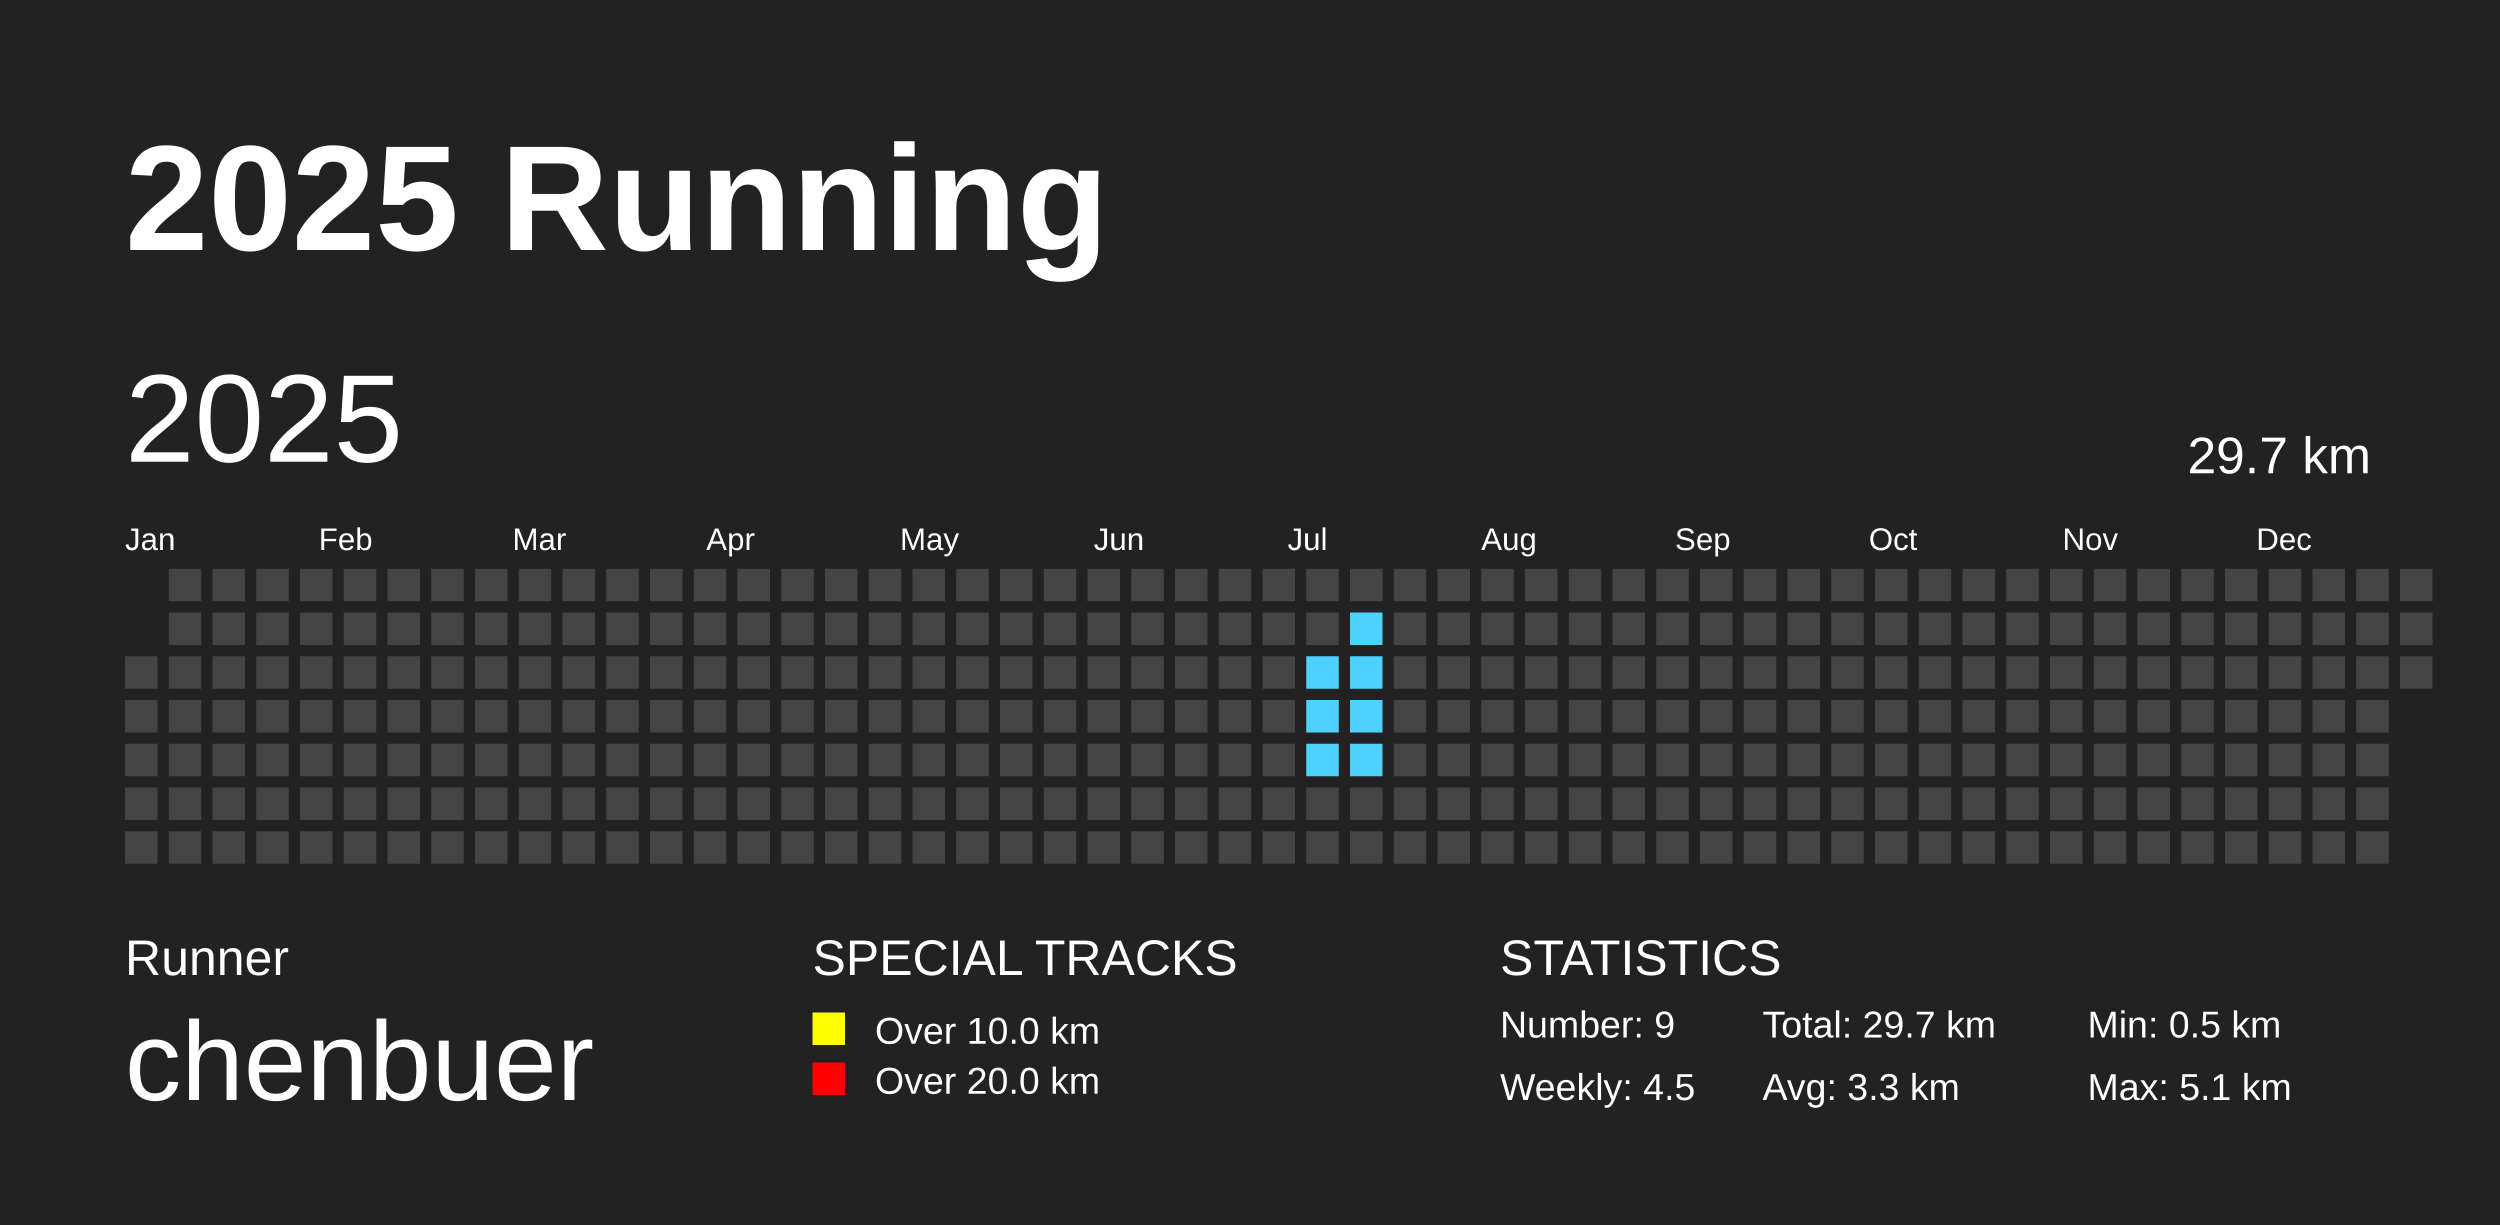
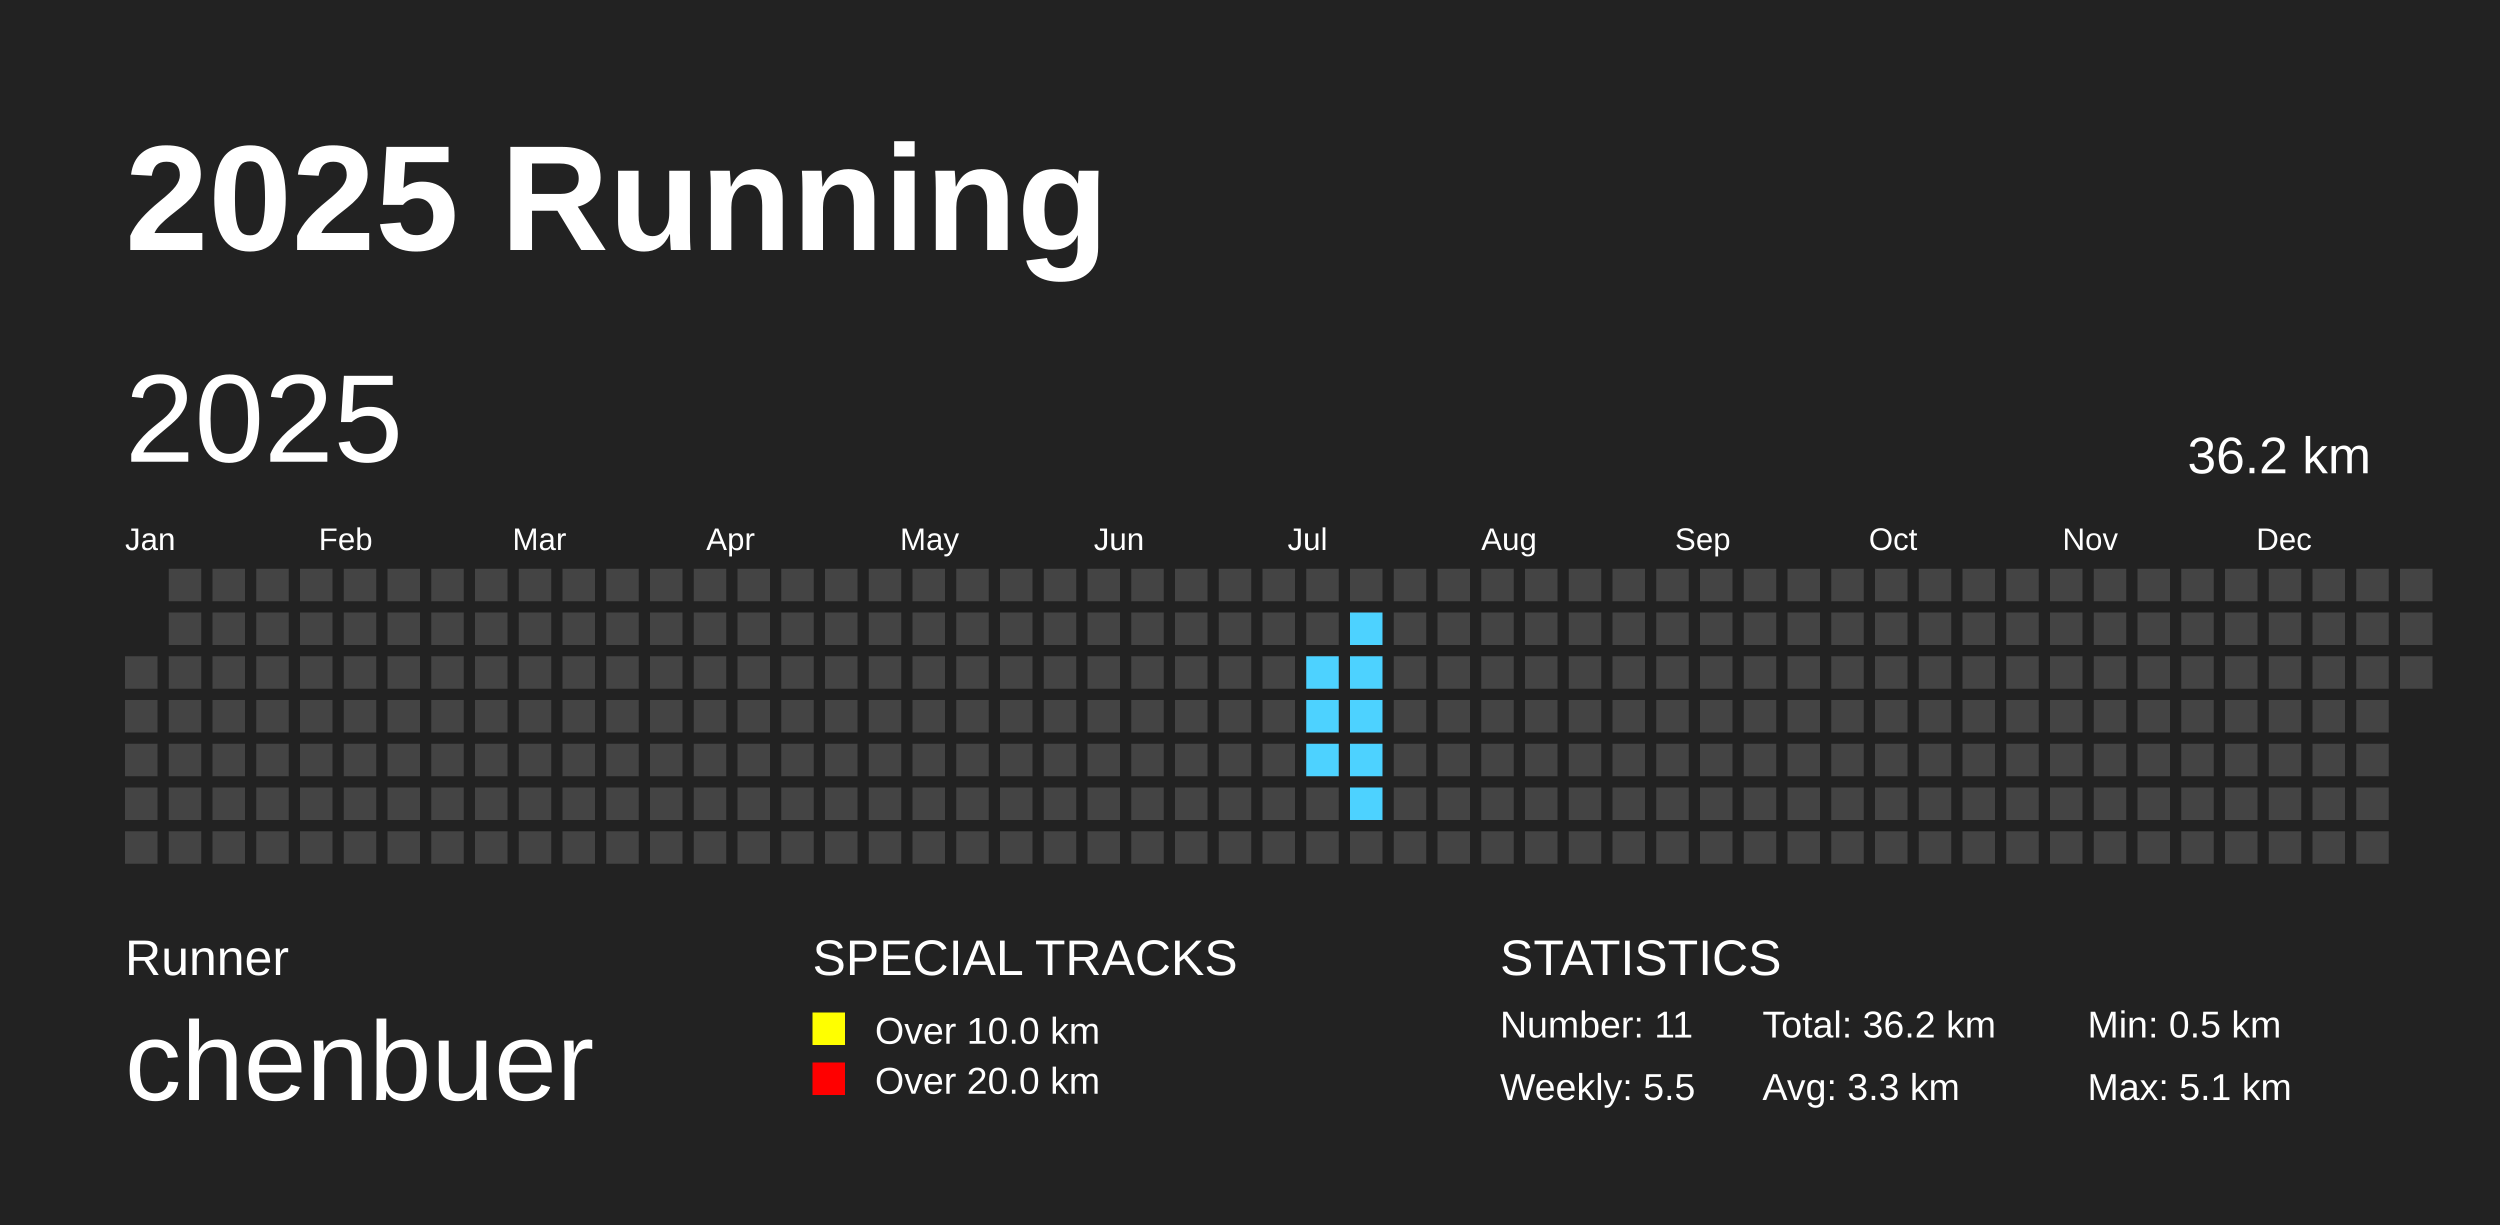
<svg xmlns="http://www.w3.org/2000/svg" baseProfile="full" height="98mm" version="1.1" viewBox="0,0,200,98" width="200mm">
  <defs />
  <rect fill="#222222" height="98" width="200" x="0" y="0" />
  <text fill="#FFFFFF" style="font-size:12px; font-family:Arial; font-weight:bold;" x="10" y="20">2025 Running</text>
  <text fill="#FFFFFF" style="font-size:4px; font-family:Arial" x="10" y="78">Runner</text>
  <text fill="#FFFFFF" style="font-size:9px; font-family:Arial" x="10" y="88">chenbuer</text>
  <text fill="#FFFFFF" style="font-size:4px; font-family:Arial" x="65" y="78">SPECIAL TRACKS</text>
  <rect fill="yellow" height="2.6" width="2.6" x="65" y="81" />
  <text fill="#FFFFFF" style="font-size:3px; font-family:Arial" x="70" y="83.5">Over 10.0 km</text>
  <rect fill="red" height="2.6" width="2.6" x="65" y="85" />
  <text fill="#FFFFFF" style="font-size:3px; font-family:Arial" x="70" y="87.5">Over 20.0 km</text>
  <text fill="#FFFFFF" style="font-size:4px; font-family:Arial" x="120" y="78">STATISTICS</text>
-   <text fill="#FFFFFF" style="font-size:3px; font-family:Arial" x="120" y="83">Number: 9</text>
-   <text fill="#FFFFFF" style="font-size:3px; font-family:Arial" x="120" y="88">Weekly: 4.5</text>
-   <text fill="#FFFFFF" style="font-size:3px; font-family:Arial" x="141" y="83">Total: 29.7 km</text>
+   <text fill="#FFFFFF" style="font-size:3px; font-family:Arial" x="120" y="83">Number: 11</text>
+   <text fill="#FFFFFF" style="font-size:3px; font-family:Arial" x="120" y="88">Weekly: 5.5</text>
+   <text fill="#FFFFFF" style="font-size:3px; font-family:Arial" x="141" y="83">Total: 36.2 km</text>
  <text fill="#FFFFFF" style="font-size:3px; font-family:Arial" x="141" y="88">Avg: 3.3 km</text>
  <text fill="#FFFFFF" style="font-size:3px; font-family:Arial" x="167" y="83">Min: 0.5 km</text>
  <text fill="#FFFFFF" style="font-size:3px; font-family:Arial" x="167" y="88">Max: 5.1 km</text>
  <text dominant-baseline="hanging" fill="#FFFFFF" style="font-size:10.0px; font-family:Arial;" x="10" y="30">2025</text>
-   <text dominant-baseline="hanging" fill="#FFFFFF" style="font-size:4.125px; font-family:Arial;" x="175" y="35">29.7 km</text>
+   <text dominant-baseline="hanging" fill="#FFFFFF" style="font-size:4.125px; font-family:Arial;" x="175" y="35">36.2 km</text>
  <text fill="#FFFFFF" style="font-size:2.5px; font-family:Arial" x="10.0" y="44">Jan</text>
  <text fill="#FFFFFF" style="font-size:2.5px; font-family:Arial" x="25.5" y="44">Feb</text>
  <text fill="#FFFFFF" style="font-size:2.5px; font-family:Arial" x="41.0" y="44">Mar</text>
  <text fill="#FFFFFF" style="font-size:2.5px; font-family:Arial" x="56.5" y="44">Apr</text>
  <text fill="#FFFFFF" style="font-size:2.5px; font-family:Arial" x="72.0" y="44">May</text>
  <text fill="#FFFFFF" style="font-size:2.5px; font-family:Arial" x="87.5" y="44">Jun</text>
  <text fill="#FFFFFF" style="font-size:2.5px; font-family:Arial" x="103.0" y="44">Jul</text>
  <text fill="#FFFFFF" style="font-size:2.5px; font-family:Arial" x="118.5" y="44">Aug</text>
  <text fill="#FFFFFF" style="font-size:2.5px; font-family:Arial" x="134.0" y="44">Sep</text>
  <text fill="#FFFFFF" style="font-size:2.5px; font-family:Arial" x="149.5" y="44">Oct</text>
  <text fill="#FFFFFF" style="font-size:2.5px; font-family:Arial" x="165.0" y="44">Nov</text>
  <text fill="#FFFFFF" style="font-size:2.5px; font-family:Arial" x="180.5" y="44">Dec</text>
  <rect fill="#444444" height="2.6" width="2.6" x="10.0" y="52.5" />
  <rect fill="#444444" height="2.6" width="2.6" x="10.0" y="56.0" />
  <rect fill="#444444" height="2.6" width="2.6" x="10.0" y="59.5" />
  <rect fill="#444444" height="2.6" width="2.6" x="10.0" y="63.0" />
  <rect fill="#444444" height="2.6" width="2.6" x="10.0" y="66.5" />
  <rect fill="#444444" height="2.6" width="2.6" x="13.5" y="45.5" />
  <rect fill="#444444" height="2.6" width="2.6" x="13.5" y="49.0" />
  <rect fill="#444444" height="2.6" width="2.6" x="13.5" y="52.5" />
  <rect fill="#444444" height="2.6" width="2.6" x="13.5" y="56.0" />
  <rect fill="#444444" height="2.6" width="2.6" x="13.5" y="59.5" />
  <rect fill="#444444" height="2.6" width="2.6" x="13.5" y="63.0" />
  <rect fill="#444444" height="2.6" width="2.6" x="13.5" y="66.5" />
  <rect fill="#444444" height="2.6" width="2.6" x="17.0" y="45.5" />
  <rect fill="#444444" height="2.6" width="2.6" x="17.0" y="49.0" />
  <rect fill="#444444" height="2.6" width="2.6" x="17.0" y="52.5" />
  <rect fill="#444444" height="2.6" width="2.6" x="17.0" y="56.0" />
  <rect fill="#444444" height="2.6" width="2.6" x="17.0" y="59.5" />
  <rect fill="#444444" height="2.6" width="2.6" x="17.0" y="63.0" />
  <rect fill="#444444" height="2.6" width="2.6" x="17.0" y="66.5" />
  <rect fill="#444444" height="2.6" width="2.6" x="20.5" y="45.5" />
  <rect fill="#444444" height="2.6" width="2.6" x="20.5" y="49.0" />
  <rect fill="#444444" height="2.6" width="2.6" x="20.5" y="52.5" />
  <rect fill="#444444" height="2.6" width="2.6" x="20.5" y="56.0" />
  <rect fill="#444444" height="2.6" width="2.6" x="20.5" y="59.5" />
  <rect fill="#444444" height="2.6" width="2.6" x="20.5" y="63.0" />
  <rect fill="#444444" height="2.6" width="2.6" x="20.5" y="66.5" />
  <rect fill="#444444" height="2.6" width="2.6" x="24.0" y="45.5" />
  <rect fill="#444444" height="2.6" width="2.6" x="24.0" y="49.0" />
  <rect fill="#444444" height="2.6" width="2.6" x="24.0" y="52.5" />
  <rect fill="#444444" height="2.6" width="2.6" x="24.0" y="56.0" />
  <rect fill="#444444" height="2.6" width="2.6" x="24.0" y="59.5" />
  <rect fill="#444444" height="2.6" width="2.6" x="24.0" y="63.0" />
  <rect fill="#444444" height="2.6" width="2.6" x="24.0" y="66.5" />
  <rect fill="#444444" height="2.6" width="2.6" x="27.5" y="45.5" />
  <rect fill="#444444" height="2.6" width="2.6" x="27.5" y="49.0" />
  <rect fill="#444444" height="2.6" width="2.6" x="27.5" y="52.5" />
  <rect fill="#444444" height="2.6" width="2.6" x="27.5" y="56.0" />
  <rect fill="#444444" height="2.6" width="2.6" x="27.5" y="59.5" />
  <rect fill="#444444" height="2.6" width="2.6" x="27.5" y="63.0" />
  <rect fill="#444444" height="2.6" width="2.6" x="27.5" y="66.5" />
  <rect fill="#444444" height="2.6" width="2.6" x="31.0" y="45.5" />
  <rect fill="#444444" height="2.6" width="2.6" x="31.0" y="49.0" />
  <rect fill="#444444" height="2.6" width="2.6" x="31.0" y="52.5" />
  <rect fill="#444444" height="2.6" width="2.6" x="31.0" y="56.0" />
  <rect fill="#444444" height="2.6" width="2.6" x="31.0" y="59.5" />
  <rect fill="#444444" height="2.6" width="2.6" x="31.0" y="63.0" />
  <rect fill="#444444" height="2.6" width="2.6" x="31.0" y="66.5" />
  <rect fill="#444444" height="2.6" width="2.6" x="34.5" y="45.5" />
  <rect fill="#444444" height="2.6" width="2.6" x="34.5" y="49.0" />
  <rect fill="#444444" height="2.6" width="2.6" x="34.5" y="52.5" />
  <rect fill="#444444" height="2.6" width="2.6" x="34.5" y="56.0" />
  <rect fill="#444444" height="2.6" width="2.6" x="34.5" y="59.5" />
  <rect fill="#444444" height="2.6" width="2.6" x="34.5" y="63.0" />
  <rect fill="#444444" height="2.6" width="2.6" x="34.5" y="66.5" />
  <rect fill="#444444" height="2.6" width="2.6" x="38.0" y="45.5" />
  <rect fill="#444444" height="2.6" width="2.6" x="38.0" y="49.0" />
  <rect fill="#444444" height="2.6" width="2.6" x="38.0" y="52.5" />
  <rect fill="#444444" height="2.6" width="2.6" x="38.0" y="56.0" />
  <rect fill="#444444" height="2.6" width="2.6" x="38.0" y="59.5" />
  <rect fill="#444444" height="2.6" width="2.6" x="38.0" y="63.0" />
  <rect fill="#444444" height="2.6" width="2.6" x="38.0" y="66.5" />
  <rect fill="#444444" height="2.6" width="2.6" x="41.5" y="45.5" />
  <rect fill="#444444" height="2.6" width="2.6" x="41.5" y="49.0" />
  <rect fill="#444444" height="2.6" width="2.6" x="41.5" y="52.5" />
  <rect fill="#444444" height="2.6" width="2.6" x="41.5" y="56.0" />
  <rect fill="#444444" height="2.6" width="2.6" x="41.5" y="59.5" />
  <rect fill="#444444" height="2.6" width="2.6" x="41.5" y="63.0" />
  <rect fill="#444444" height="2.6" width="2.6" x="41.5" y="66.5" />
  <rect fill="#444444" height="2.6" width="2.6" x="45.0" y="45.5" />
  <rect fill="#444444" height="2.6" width="2.6" x="45.0" y="49.0" />
  <rect fill="#444444" height="2.6" width="2.6" x="45.0" y="52.5" />
  <rect fill="#444444" height="2.6" width="2.6" x="45.0" y="56.0" />
  <rect fill="#444444" height="2.6" width="2.6" x="45.0" y="59.5" />
  <rect fill="#444444" height="2.6" width="2.6" x="45.0" y="63.0" />
  <rect fill="#444444" height="2.6" width="2.6" x="45.0" y="66.5" />
  <rect fill="#444444" height="2.6" width="2.6" x="48.5" y="45.5" />
  <rect fill="#444444" height="2.6" width="2.6" x="48.5" y="49.0" />
  <rect fill="#444444" height="2.6" width="2.6" x="48.5" y="52.5" />
  <rect fill="#444444" height="2.6" width="2.6" x="48.5" y="56.0" />
  <rect fill="#444444" height="2.6" width="2.6" x="48.5" y="59.5" />
  <rect fill="#444444" height="2.6" width="2.6" x="48.5" y="63.0" />
  <rect fill="#444444" height="2.6" width="2.6" x="48.5" y="66.5" />
  <rect fill="#444444" height="2.6" width="2.6" x="52.0" y="45.5" />
  <rect fill="#444444" height="2.6" width="2.6" x="52.0" y="49.0" />
  <rect fill="#444444" height="2.6" width="2.6" x="52.0" y="52.5" />
  <rect fill="#444444" height="2.6" width="2.6" x="52.0" y="56.0" />
  <rect fill="#444444" height="2.6" width="2.6" x="52.0" y="59.5" />
  <rect fill="#444444" height="2.6" width="2.6" x="52.0" y="63.0" />
  <rect fill="#444444" height="2.6" width="2.6" x="52.0" y="66.5" />
  <rect fill="#444444" height="2.6" width="2.6" x="55.5" y="45.5" />
  <rect fill="#444444" height="2.6" width="2.6" x="55.5" y="49.0" />
  <rect fill="#444444" height="2.6" width="2.6" x="55.5" y="52.5" />
  <rect fill="#444444" height="2.6" width="2.6" x="55.5" y="56.0" />
  <rect fill="#444444" height="2.6" width="2.6" x="55.5" y="59.5" />
  <rect fill="#444444" height="2.6" width="2.6" x="55.5" y="63.0" />
  <rect fill="#444444" height="2.6" width="2.6" x="55.5" y="66.5" />
  <rect fill="#444444" height="2.6" width="2.6" x="59.0" y="45.5" />
  <rect fill="#444444" height="2.6" width="2.6" x="59.0" y="49.0" />
  <rect fill="#444444" height="2.6" width="2.6" x="59.0" y="52.5" />
  <rect fill="#444444" height="2.6" width="2.6" x="59.0" y="56.0" />
  <rect fill="#444444" height="2.6" width="2.6" x="59.0" y="59.5" />
  <rect fill="#444444" height="2.6" width="2.6" x="59.0" y="63.0" />
  <rect fill="#444444" height="2.6" width="2.6" x="59.0" y="66.5" />
  <rect fill="#444444" height="2.6" width="2.6" x="62.5" y="45.5" />
  <rect fill="#444444" height="2.6" width="2.6" x="62.5" y="49.0" />
  <rect fill="#444444" height="2.6" width="2.6" x="62.5" y="52.5" />
  <rect fill="#444444" height="2.6" width="2.6" x="62.5" y="56.0" />
  <rect fill="#444444" height="2.6" width="2.6" x="62.5" y="59.5" />
  <rect fill="#444444" height="2.6" width="2.6" x="62.5" y="63.0" />
  <rect fill="#444444" height="2.6" width="2.6" x="62.5" y="66.5" />
  <rect fill="#444444" height="2.6" width="2.6" x="66.0" y="45.5" />
  <rect fill="#444444" height="2.6" width="2.6" x="66.0" y="49.0" />
  <rect fill="#444444" height="2.6" width="2.6" x="66.0" y="52.5" />
  <rect fill="#444444" height="2.6" width="2.6" x="66.0" y="56.0" />
  <rect fill="#444444" height="2.6" width="2.6" x="66.0" y="59.5" />
  <rect fill="#444444" height="2.6" width="2.6" x="66.0" y="63.0" />
  <rect fill="#444444" height="2.6" width="2.6" x="66.0" y="66.5" />
  <rect fill="#444444" height="2.6" width="2.6" x="69.5" y="45.5" />
  <rect fill="#444444" height="2.6" width="2.6" x="69.5" y="49.0" />
  <rect fill="#444444" height="2.6" width="2.6" x="69.5" y="52.5" />
  <rect fill="#444444" height="2.6" width="2.6" x="69.5" y="56.0" />
  <rect fill="#444444" height="2.6" width="2.6" x="69.5" y="59.5" />
  <rect fill="#444444" height="2.6" width="2.6" x="69.5" y="63.0" />
  <rect fill="#444444" height="2.6" width="2.6" x="69.5" y="66.5" />
  <rect fill="#444444" height="2.6" width="2.6" x="73.0" y="45.5" />
  <rect fill="#444444" height="2.6" width="2.6" x="73.0" y="49.0" />
  <rect fill="#444444" height="2.6" width="2.6" x="73.0" y="52.5" />
  <rect fill="#444444" height="2.6" width="2.6" x="73.0" y="56.0" />
  <rect fill="#444444" height="2.6" width="2.6" x="73.0" y="59.5" />
  <rect fill="#444444" height="2.6" width="2.6" x="73.0" y="63.0" />
  <rect fill="#444444" height="2.6" width="2.6" x="73.0" y="66.5" />
  <rect fill="#444444" height="2.6" width="2.6" x="76.5" y="45.5" />
  <rect fill="#444444" height="2.6" width="2.6" x="76.5" y="49.0" />
  <rect fill="#444444" height="2.6" width="2.6" x="76.5" y="52.5" />
  <rect fill="#444444" height="2.6" width="2.6" x="76.5" y="56.0" />
  <rect fill="#444444" height="2.6" width="2.6" x="76.5" y="59.5" />
  <rect fill="#444444" height="2.6" width="2.6" x="76.5" y="63.0" />
  <rect fill="#444444" height="2.6" width="2.6" x="76.5" y="66.5" />
  <rect fill="#444444" height="2.6" width="2.6" x="80.0" y="45.5" />
  <rect fill="#444444" height="2.6" width="2.6" x="80.0" y="49.0" />
  <rect fill="#444444" height="2.6" width="2.6" x="80.0" y="52.5" />
  <rect fill="#444444" height="2.6" width="2.6" x="80.0" y="56.0" />
  <rect fill="#444444" height="2.6" width="2.6" x="80.0" y="59.5" />
  <rect fill="#444444" height="2.6" width="2.6" x="80.0" y="63.0" />
  <rect fill="#444444" height="2.6" width="2.6" x="80.0" y="66.5" />
  <rect fill="#444444" height="2.6" width="2.6" x="83.5" y="45.5" />
  <rect fill="#444444" height="2.6" width="2.6" x="83.5" y="49.0" />
  <rect fill="#444444" height="2.6" width="2.6" x="83.5" y="52.5" />
  <rect fill="#444444" height="2.6" width="2.6" x="83.5" y="56.0" />
  <rect fill="#444444" height="2.6" width="2.6" x="83.5" y="59.5" />
  <rect fill="#444444" height="2.6" width="2.6" x="83.5" y="63.0" />
  <rect fill="#444444" height="2.6" width="2.6" x="83.5" y="66.5" />
  <rect fill="#444444" height="2.6" width="2.6" x="87.0" y="45.5" />
  <rect fill="#444444" height="2.6" width="2.6" x="87.0" y="49.0" />
  <rect fill="#444444" height="2.6" width="2.6" x="87.0" y="52.5" />
  <rect fill="#444444" height="2.6" width="2.6" x="87.0" y="56.0" />
  <rect fill="#444444" height="2.6" width="2.6" x="87.0" y="59.5" />
  <rect fill="#444444" height="2.6" width="2.6" x="87.0" y="63.0" />
  <rect fill="#444444" height="2.6" width="2.6" x="87.0" y="66.5" />
  <rect fill="#444444" height="2.6" width="2.6" x="90.5" y="45.5" />
  <rect fill="#444444" height="2.6" width="2.6" x="90.5" y="49.0" />
  <rect fill="#444444" height="2.6" width="2.6" x="90.5" y="52.5" />
  <rect fill="#444444" height="2.6" width="2.6" x="90.5" y="56.0" />
  <rect fill="#444444" height="2.6" width="2.6" x="90.5" y="59.5" />
  <rect fill="#444444" height="2.6" width="2.6" x="90.5" y="63.0" />
  <rect fill="#444444" height="2.6" width="2.6" x="90.5" y="66.5" />
  <rect fill="#444444" height="2.6" width="2.6" x="94.0" y="45.5" />
  <rect fill="#444444" height="2.6" width="2.6" x="94.0" y="49.0" />
  <rect fill="#444444" height="2.6" width="2.6" x="94.0" y="52.5" />
  <rect fill="#444444" height="2.6" width="2.6" x="94.0" y="56.0" />
  <rect fill="#444444" height="2.6" width="2.6" x="94.0" y="59.5" />
  <rect fill="#444444" height="2.6" width="2.6" x="94.0" y="63.0" />
  <rect fill="#444444" height="2.6" width="2.6" x="94.0" y="66.5" />
  <rect fill="#444444" height="2.6" width="2.6" x="97.5" y="45.5" />
  <rect fill="#444444" height="2.6" width="2.6" x="97.5" y="49.0" />
  <rect fill="#444444" height="2.6" width="2.6" x="97.5" y="52.5" />
  <rect fill="#444444" height="2.6" width="2.6" x="97.5" y="56.0" />
  <rect fill="#444444" height="2.6" width="2.6" x="97.5" y="59.5" />
  <rect fill="#444444" height="2.6" width="2.6" x="97.5" y="63.0" />
  <rect fill="#444444" height="2.6" width="2.6" x="97.5" y="66.5" />
  <rect fill="#444444" height="2.6" width="2.6" x="101.0" y="45.5" />
  <rect fill="#444444" height="2.6" width="2.6" x="101.0" y="49.0" />
  <rect fill="#444444" height="2.6" width="2.6" x="101.0" y="52.5" />
  <rect fill="#444444" height="2.6" width="2.6" x="101.0" y="56.0" />
  <rect fill="#444444" height="2.6" width="2.6" x="101.0" y="59.5" />
  <rect fill="#444444" height="2.6" width="2.6" x="101.0" y="63.0" />
  <rect fill="#444444" height="2.6" width="2.6" x="101.0" y="66.5" />
  <rect fill="#444444" height="2.6" width="2.6" x="104.5" y="45.5" />
  <rect fill="#444444" height="2.6" width="2.6" x="104.5" y="49.0" />
  <rect fill="#4DD2FF" height="2.6" width="2.6" x="104.5" y="52.5" />
  <rect fill="#4DD2FF" height="2.6" width="2.6" x="104.5" y="56.0" />
  <rect fill="#4DD2FF" height="2.6" width="2.6" x="104.5" y="59.5" />
  <rect fill="#444444" height="2.6" width="2.6" x="104.5" y="63.0" />
  <rect fill="#444444" height="2.6" width="2.6" x="104.5" y="66.5" />
  <rect fill="#444444" height="2.6" width="2.6" x="108.0" y="45.5" />
  <rect fill="#4DD2FF" height="2.6" width="2.6" x="108.0" y="49.0" />
  <rect fill="#4DD2FF" height="2.6" width="2.6" x="108.0" y="52.5" />
  <rect fill="#4DD2FF" height="2.6" width="2.6" x="108.0" y="56.0" />
  <rect fill="#4DD2FF" height="2.6" width="2.6" x="108.0" y="59.5" />
-   <rect fill="#444444" height="2.6" width="2.6" x="108.0" y="63.0" />
+   <rect fill="#4DD2FF" height="2.6" width="2.6" x="108.0" y="63.0" />
  <rect fill="#444444" height="2.6" width="2.6" x="108.0" y="66.5" />
  <rect fill="#444444" height="2.6" width="2.6" x="111.5" y="45.5" />
  <rect fill="#444444" height="2.6" width="2.6" x="111.5" y="49.0" />
  <rect fill="#444444" height="2.6" width="2.6" x="111.5" y="52.5" />
  <rect fill="#444444" height="2.6" width="2.6" x="111.5" y="56.0" />
  <rect fill="#444444" height="2.6" width="2.6" x="111.5" y="59.5" />
  <rect fill="#444444" height="2.6" width="2.6" x="111.5" y="63.0" />
  <rect fill="#444444" height="2.6" width="2.6" x="111.5" y="66.5" />
  <rect fill="#444444" height="2.6" width="2.6" x="115.0" y="45.5" />
  <rect fill="#444444" height="2.6" width="2.6" x="115.0" y="49.0" />
  <rect fill="#444444" height="2.6" width="2.6" x="115.0" y="52.5" />
  <rect fill="#444444" height="2.6" width="2.6" x="115.0" y="56.0" />
  <rect fill="#444444" height="2.6" width="2.6" x="115.0" y="59.5" />
  <rect fill="#444444" height="2.6" width="2.6" x="115.0" y="63.0" />
  <rect fill="#444444" height="2.6" width="2.6" x="115.0" y="66.5" />
  <rect fill="#444444" height="2.6" width="2.6" x="118.5" y="45.5" />
  <rect fill="#444444" height="2.6" width="2.6" x="118.5" y="49.0" />
  <rect fill="#444444" height="2.6" width="2.6" x="118.5" y="52.5" />
  <rect fill="#444444" height="2.6" width="2.6" x="118.5" y="56.0" />
  <rect fill="#444444" height="2.6" width="2.6" x="118.5" y="59.5" />
  <rect fill="#444444" height="2.6" width="2.6" x="118.5" y="63.0" />
  <rect fill="#444444" height="2.6" width="2.6" x="118.5" y="66.5" />
  <rect fill="#444444" height="2.6" width="2.6" x="122.0" y="45.5" />
  <rect fill="#444444" height="2.6" width="2.6" x="122.0" y="49.0" />
  <rect fill="#444444" height="2.6" width="2.6" x="122.0" y="52.5" />
  <rect fill="#444444" height="2.6" width="2.6" x="122.0" y="56.0" />
  <rect fill="#444444" height="2.6" width="2.6" x="122.0" y="59.5" />
  <rect fill="#444444" height="2.6" width="2.6" x="122.0" y="63.0" />
  <rect fill="#444444" height="2.6" width="2.6" x="122.0" y="66.5" />
  <rect fill="#444444" height="2.6" width="2.6" x="125.5" y="45.5" />
  <rect fill="#444444" height="2.6" width="2.6" x="125.5" y="49.0" />
  <rect fill="#444444" height="2.6" width="2.6" x="125.5" y="52.5" />
  <rect fill="#444444" height="2.6" width="2.6" x="125.5" y="56.0" />
  <rect fill="#444444" height="2.6" width="2.6" x="125.5" y="59.5" />
  <rect fill="#444444" height="2.6" width="2.6" x="125.5" y="63.0" />
  <rect fill="#444444" height="2.6" width="2.6" x="125.5" y="66.5" />
  <rect fill="#444444" height="2.6" width="2.6" x="129.0" y="45.5" />
  <rect fill="#444444" height="2.6" width="2.6" x="129.0" y="49.0" />
  <rect fill="#444444" height="2.6" width="2.6" x="129.0" y="52.5" />
  <rect fill="#444444" height="2.6" width="2.6" x="129.0" y="56.0" />
  <rect fill="#444444" height="2.6" width="2.6" x="129.0" y="59.5" />
  <rect fill="#444444" height="2.6" width="2.6" x="129.0" y="63.0" />
  <rect fill="#444444" height="2.6" width="2.6" x="129.0" y="66.5" />
  <rect fill="#444444" height="2.6" width="2.6" x="132.5" y="45.5" />
  <rect fill="#444444" height="2.6" width="2.6" x="132.5" y="49.0" />
  <rect fill="#444444" height="2.6" width="2.6" x="132.5" y="52.5" />
  <rect fill="#444444" height="2.6" width="2.6" x="132.5" y="56.0" />
  <rect fill="#444444" height="2.6" width="2.6" x="132.5" y="59.5" />
  <rect fill="#444444" height="2.6" width="2.6" x="132.5" y="63.0" />
  <rect fill="#444444" height="2.6" width="2.6" x="132.5" y="66.5" />
  <rect fill="#444444" height="2.6" width="2.6" x="136.0" y="45.5" />
  <rect fill="#444444" height="2.6" width="2.6" x="136.0" y="49.0" />
  <rect fill="#444444" height="2.6" width="2.6" x="136.0" y="52.5" />
  <rect fill="#444444" height="2.6" width="2.6" x="136.0" y="56.0" />
  <rect fill="#444444" height="2.6" width="2.6" x="136.0" y="59.5" />
  <rect fill="#444444" height="2.6" width="2.6" x="136.0" y="63.0" />
  <rect fill="#444444" height="2.6" width="2.6" x="136.0" y="66.5" />
  <rect fill="#444444" height="2.6" width="2.6" x="139.5" y="45.5" />
  <rect fill="#444444" height="2.6" width="2.6" x="139.5" y="49.0" />
  <rect fill="#444444" height="2.6" width="2.6" x="139.5" y="52.5" />
  <rect fill="#444444" height="2.6" width="2.6" x="139.5" y="56.0" />
  <rect fill="#444444" height="2.6" width="2.6" x="139.5" y="59.5" />
  <rect fill="#444444" height="2.6" width="2.6" x="139.5" y="63.0" />
  <rect fill="#444444" height="2.6" width="2.6" x="139.5" y="66.5" />
  <rect fill="#444444" height="2.6" width="2.6" x="143.0" y="45.5" />
  <rect fill="#444444" height="2.6" width="2.6" x="143.0" y="49.0" />
  <rect fill="#444444" height="2.6" width="2.6" x="143.0" y="52.5" />
  <rect fill="#444444" height="2.6" width="2.6" x="143.0" y="56.0" />
  <rect fill="#444444" height="2.6" width="2.6" x="143.0" y="59.5" />
  <rect fill="#444444" height="2.6" width="2.6" x="143.0" y="63.0" />
  <rect fill="#444444" height="2.6" width="2.6" x="143.0" y="66.5" />
  <rect fill="#444444" height="2.6" width="2.6" x="146.5" y="45.5" />
  <rect fill="#444444" height="2.6" width="2.6" x="146.5" y="49.0" />
  <rect fill="#444444" height="2.6" width="2.6" x="146.5" y="52.5" />
  <rect fill="#444444" height="2.6" width="2.6" x="146.5" y="56.0" />
  <rect fill="#444444" height="2.6" width="2.6" x="146.5" y="59.5" />
  <rect fill="#444444" height="2.6" width="2.6" x="146.5" y="63.0" />
  <rect fill="#444444" height="2.6" width="2.6" x="146.5" y="66.5" />
  <rect fill="#444444" height="2.6" width="2.6" x="150.0" y="45.5" />
  <rect fill="#444444" height="2.6" width="2.6" x="150.0" y="49.0" />
  <rect fill="#444444" height="2.6" width="2.6" x="150.0" y="52.5" />
  <rect fill="#444444" height="2.6" width="2.6" x="150.0" y="56.0" />
  <rect fill="#444444" height="2.6" width="2.6" x="150.0" y="59.5" />
  <rect fill="#444444" height="2.6" width="2.6" x="150.0" y="63.0" />
  <rect fill="#444444" height="2.6" width="2.6" x="150.0" y="66.5" />
  <rect fill="#444444" height="2.6" width="2.6" x="153.5" y="45.5" />
  <rect fill="#444444" height="2.6" width="2.6" x="153.5" y="49.0" />
  <rect fill="#444444" height="2.6" width="2.6" x="153.5" y="52.5" />
  <rect fill="#444444" height="2.6" width="2.6" x="153.5" y="56.0" />
  <rect fill="#444444" height="2.6" width="2.6" x="153.5" y="59.5" />
  <rect fill="#444444" height="2.6" width="2.6" x="153.5" y="63.0" />
  <rect fill="#444444" height="2.6" width="2.6" x="153.5" y="66.5" />
  <rect fill="#444444" height="2.6" width="2.6" x="157.0" y="45.5" />
  <rect fill="#444444" height="2.6" width="2.6" x="157.0" y="49.0" />
  <rect fill="#444444" height="2.6" width="2.6" x="157.0" y="52.5" />
  <rect fill="#444444" height="2.6" width="2.6" x="157.0" y="56.0" />
  <rect fill="#444444" height="2.6" width="2.6" x="157.0" y="59.5" />
  <rect fill="#444444" height="2.6" width="2.6" x="157.0" y="63.0" />
  <rect fill="#444444" height="2.6" width="2.6" x="157.0" y="66.5" />
  <rect fill="#444444" height="2.6" width="2.6" x="160.5" y="45.5" />
  <rect fill="#444444" height="2.6" width="2.6" x="160.5" y="49.0" />
  <rect fill="#444444" height="2.6" width="2.6" x="160.5" y="52.5" />
  <rect fill="#444444" height="2.6" width="2.6" x="160.5" y="56.0" />
  <rect fill="#444444" height="2.6" width="2.6" x="160.5" y="59.5" />
  <rect fill="#444444" height="2.6" width="2.6" x="160.5" y="63.0" />
  <rect fill="#444444" height="2.6" width="2.6" x="160.5" y="66.5" />
  <rect fill="#444444" height="2.6" width="2.6" x="164.0" y="45.5" />
  <rect fill="#444444" height="2.6" width="2.6" x="164.0" y="49.0" />
  <rect fill="#444444" height="2.6" width="2.6" x="164.0" y="52.5" />
  <rect fill="#444444" height="2.6" width="2.6" x="164.0" y="56.0" />
  <rect fill="#444444" height="2.6" width="2.6" x="164.0" y="59.5" />
  <rect fill="#444444" height="2.6" width="2.6" x="164.0" y="63.0" />
  <rect fill="#444444" height="2.6" width="2.6" x="164.0" y="66.5" />
  <rect fill="#444444" height="2.6" width="2.6" x="167.5" y="45.5" />
  <rect fill="#444444" height="2.6" width="2.6" x="167.5" y="49.0" />
  <rect fill="#444444" height="2.6" width="2.6" x="167.5" y="52.5" />
  <rect fill="#444444" height="2.6" width="2.6" x="167.5" y="56.0" />
  <rect fill="#444444" height="2.6" width="2.6" x="167.5" y="59.5" />
  <rect fill="#444444" height="2.6" width="2.6" x="167.5" y="63.0" />
  <rect fill="#444444" height="2.6" width="2.6" x="167.5" y="66.5" />
  <rect fill="#444444" height="2.6" width="2.6" x="171.0" y="45.5" />
  <rect fill="#444444" height="2.6" width="2.6" x="171.0" y="49.0" />
  <rect fill="#444444" height="2.6" width="2.6" x="171.0" y="52.5" />
  <rect fill="#444444" height="2.6" width="2.6" x="171.0" y="56.0" />
  <rect fill="#444444" height="2.6" width="2.6" x="171.0" y="59.5" />
  <rect fill="#444444" height="2.6" width="2.6" x="171.0" y="63.0" />
  <rect fill="#444444" height="2.6" width="2.6" x="171.0" y="66.5" />
  <rect fill="#444444" height="2.6" width="2.6" x="174.5" y="45.5" />
  <rect fill="#444444" height="2.6" width="2.6" x="174.5" y="49.0" />
  <rect fill="#444444" height="2.6" width="2.6" x="174.5" y="52.5" />
  <rect fill="#444444" height="2.6" width="2.6" x="174.5" y="56.0" />
  <rect fill="#444444" height="2.6" width="2.6" x="174.5" y="59.5" />
  <rect fill="#444444" height="2.6" width="2.6" x="174.5" y="63.0" />
  <rect fill="#444444" height="2.6" width="2.6" x="174.5" y="66.5" />
  <rect fill="#444444" height="2.6" width="2.6" x="178.0" y="45.5" />
  <rect fill="#444444" height="2.6" width="2.6" x="178.0" y="49.0" />
  <rect fill="#444444" height="2.6" width="2.6" x="178.0" y="52.5" />
  <rect fill="#444444" height="2.6" width="2.6" x="178.0" y="56.0" />
  <rect fill="#444444" height="2.6" width="2.6" x="178.0" y="59.5" />
  <rect fill="#444444" height="2.6" width="2.6" x="178.0" y="63.0" />
  <rect fill="#444444" height="2.6" width="2.6" x="178.0" y="66.5" />
  <rect fill="#444444" height="2.6" width="2.6" x="181.5" y="45.5" />
  <rect fill="#444444" height="2.6" width="2.6" x="181.5" y="49.0" />
  <rect fill="#444444" height="2.6" width="2.6" x="181.5" y="52.5" />
  <rect fill="#444444" height="2.6" width="2.6" x="181.5" y="56.0" />
  <rect fill="#444444" height="2.6" width="2.6" x="181.5" y="59.5" />
  <rect fill="#444444" height="2.6" width="2.6" x="181.5" y="63.0" />
  <rect fill="#444444" height="2.6" width="2.6" x="181.5" y="66.5" />
  <rect fill="#444444" height="2.6" width="2.6" x="185.0" y="45.5" />
  <rect fill="#444444" height="2.6" width="2.6" x="185.0" y="49.0" />
  <rect fill="#444444" height="2.6" width="2.6" x="185.0" y="52.5" />
  <rect fill="#444444" height="2.6" width="2.6" x="185.0" y="56.0" />
  <rect fill="#444444" height="2.6" width="2.6" x="185.0" y="59.5" />
  <rect fill="#444444" height="2.6" width="2.6" x="185.0" y="63.0" />
  <rect fill="#444444" height="2.6" width="2.6" x="185.0" y="66.5" />
  <rect fill="#444444" height="2.6" width="2.6" x="188.5" y="45.5" />
  <rect fill="#444444" height="2.6" width="2.6" x="188.5" y="49.0" />
  <rect fill="#444444" height="2.6" width="2.6" x="188.5" y="52.5" />
  <rect fill="#444444" height="2.6" width="2.6" x="188.5" y="56.0" />
  <rect fill="#444444" height="2.6" width="2.6" x="188.5" y="59.5" />
  <rect fill="#444444" height="2.6" width="2.6" x="188.5" y="63.0" />
  <rect fill="#444444" height="2.6" width="2.6" x="188.5" y="66.5" />
  <rect fill="#444444" height="2.6" width="2.6" x="192.0" y="45.5" />
  <rect fill="#444444" height="2.6" width="2.6" x="192.0" y="49.0" />
  <rect fill="#444444" height="2.6" width="2.6" x="192.0" y="52.5" />
</svg>
